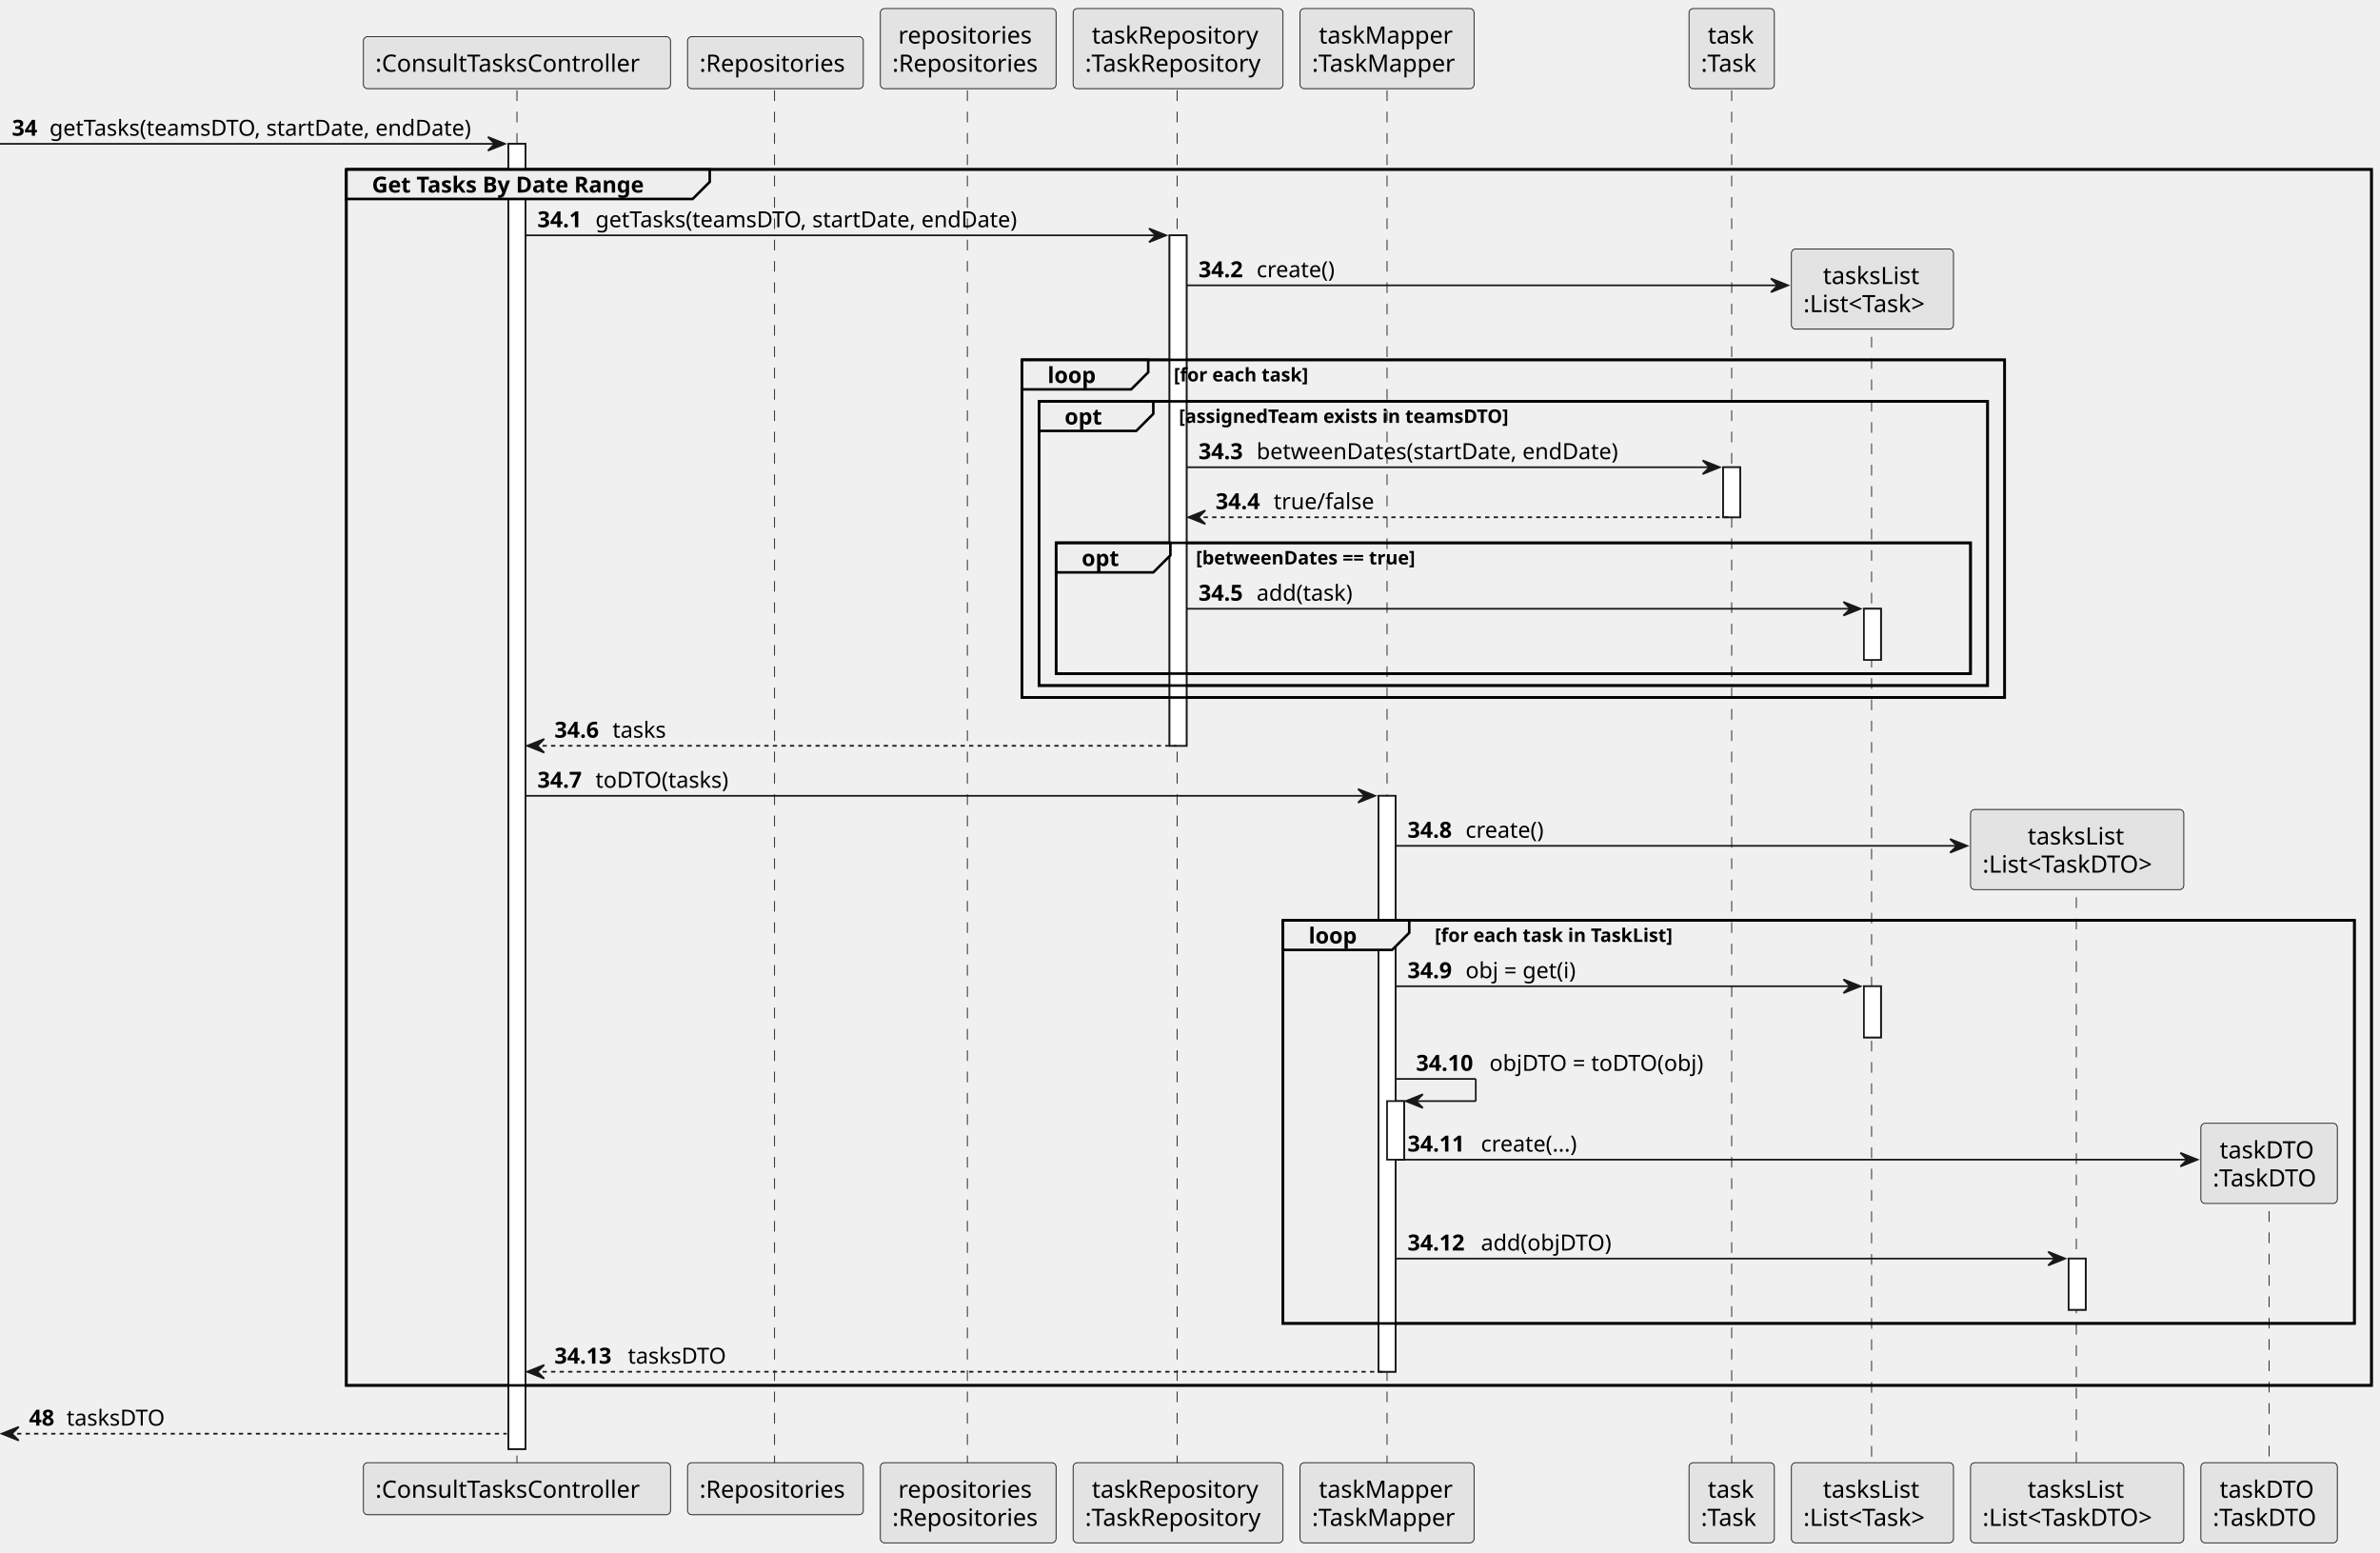
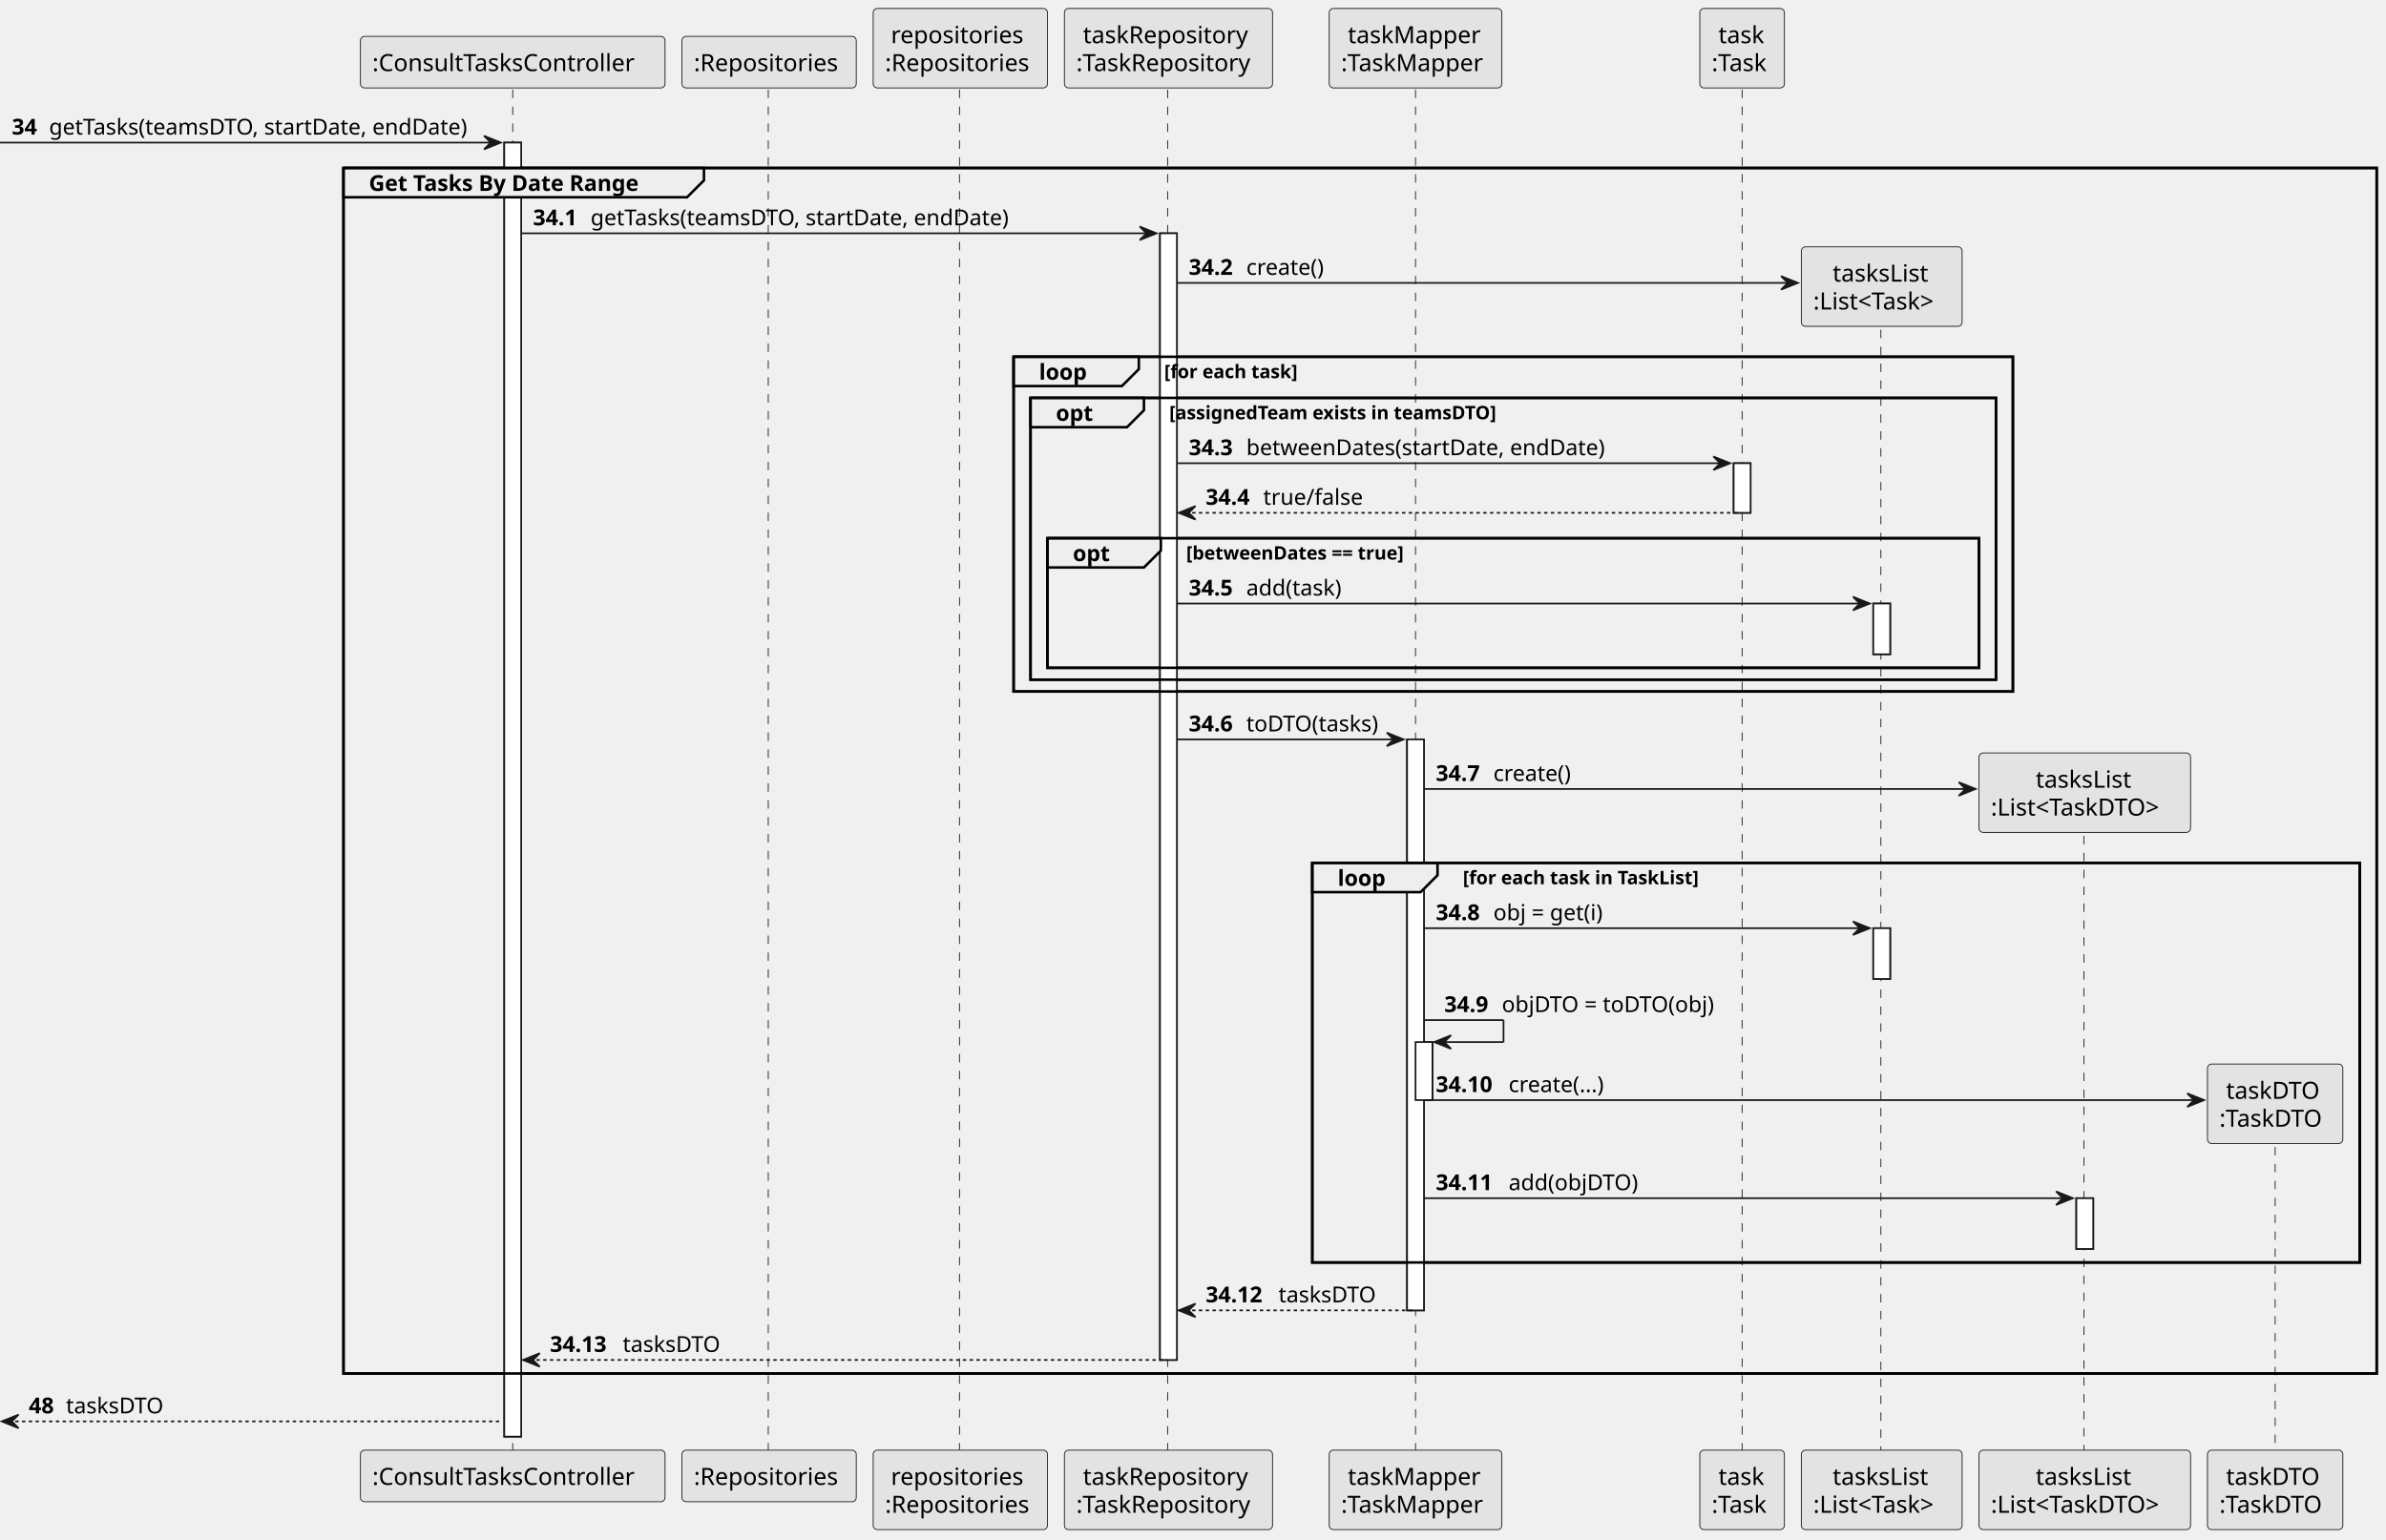
- <svg xmlns="http://www.w3.org/2000/svg" contentStyleType="text/css" height="728px" preserveAspectRatio="none" style="width:1116px;height:728px;background:#FFFFFF;" version="1.1" viewBox="0 0 1116 728" width="1116.8px" zoomAndPan="magnify">
+ <svg xmlns="http://www.w3.org/2000/svg" contentStyleType="text/css" height="910px" preserveAspectRatio="none" style="width:1410px;height:910px;background:#FFFFFF;" version="1.1" viewBox="0 0 1410 910" width="1410px" zoomAndPan="magnify">
  <defs />
  <g>
-     <rect fill="#FFFFFF" height="611.919" style="stroke:#181818;stroke-width:0.8;" width="8" x="238.4" y="67.43" />
-     <rect fill="#FFFFFF" height="239.32" style="stroke:#181818;stroke-width:0.8;" width="8" x="548.4" y="110.327" />
-     <rect fill="#FFFFFF" height="270.005" style="stroke:#181818;stroke-width:0.8;" width="8" x="646.4" y="373.095" />
-     <rect fill="#FFFFFF" height="27.448" style="stroke:#181818;stroke-width:0.8;" width="8" x="650.4" y="516.222" />
-     <rect fill="#FFFFFF" height="23.448" style="stroke:#181818;stroke-width:0.8;" width="8" x="808" y="219.053" />
-     <rect fill="#FFFFFF" height="24" style="stroke:#181818;stroke-width:0.8;" width="8" x="874" y="285.398" />
-     <rect fill="#FFFFFF" height="24" style="stroke:#181818;stroke-width:0.8;" width="8" x="874" y="462.373" />
-     <rect fill="#FFFFFF" height="24" style="stroke:#181818;stroke-width:0.8;" width="8" x="970" y="590.052" />
-     <rect fill="none" height="570.07" style="stroke:#000000;stroke-width:1.2;" width="949.6" x="162.4" y="79.43" />
-     <rect fill="none" height="158.291" style="stroke:#000000;stroke-width:1.2;" width="460.8" x="479.2" y="168.708" />
-     <rect fill="none" height="133.242" style="stroke:#000000;stroke-width:1.2;" width="444.8" x="487.2" y="188.156" />
-     <rect fill="none" height="61.297" style="stroke:#000000;stroke-width:1.2;" width="428.8" x="495.2" y="254.502" />
-     <rect fill="none" height="188.975" style="stroke:#000000;stroke-width:1.2;" width="502.4" x="601.6" y="431.477" />
-     <line style="stroke:#181818;stroke-width:0.4;stroke-dasharray:5.0,5.0;" x1="242.4" x2="242.4" y1="42.381" y2="686.548" />
-     <line style="stroke:#181818;stroke-width:0.4;stroke-dasharray:5.0,5.0;" x1="363.2" x2="363.2" y1="42.381" y2="686.548" />
-     <line style="stroke:#181818;stroke-width:0.4;stroke-dasharray:5.0,5.0;" x1="453.6" x2="453.6" y1="42.381" y2="686.548" />
-     <line style="stroke:#181818;stroke-width:0.4;stroke-dasharray:5.0,5.0;" x1="552" x2="552" y1="42.381" y2="686.548" />
-     <line style="stroke:#181818;stroke-width:0.4;stroke-dasharray:5.0,5.0;" x1="650.4" x2="650.4" y1="42.381" y2="686.548" />
-     <line style="stroke:#181818;stroke-width:0.4;stroke-dasharray:5.0,5.0;" x1="812" x2="812" y1="42.381" y2="686.548" />
-     <line style="stroke:#181818;stroke-width:0.4;stroke-dasharray:5.0,5.0;" x1="877.6" x2="877.6" y1="147.917" y2="686.548" />
-     <line style="stroke:#181818;stroke-width:0.4;stroke-dasharray:5.0,5.0;" x1="973.6" x2="973.6" y1="410.686" y2="686.548" />
-     <line style="stroke:#181818;stroke-width:0.4;stroke-dasharray:5.0,5.0;" x1="1064" x2="1064" y1="557.812" y2="686.548" />
-     <rect fill="#E3E3E3" height="24.391" rx="2" ry="2" style="stroke:#181818;stroke-width:0.4;" width="144" x="170.4" y="17.191" />
-     <text fill="#000000" font-family="sans-serif" font-size="11.2" lengthAdjust="spacing" textLength="132.8" x="176" y="33.619">:ConsultTasksController</text>
-     <rect fill="#E3E3E3" height="24.391" rx="2" ry="2" style="stroke:#181818;stroke-width:0.4;" width="144" x="170.4" y="685.748" />
-     <text fill="#000000" font-family="sans-serif" font-size="11.2" lengthAdjust="spacing" textLength="132.8" x="176" y="702.177">:ConsultTasksController</text>
-     <rect fill="#E3E3E3" height="24.391" rx="2" ry="2" style="stroke:#181818;stroke-width:0.4;" width="82.4" x="322.4" y="17.191" />
-     <text fill="#000000" font-family="sans-serif" font-size="11.2" lengthAdjust="spacing" textLength="71.2" x="328" y="33.619">:Repositories</text>
-     <rect fill="#E3E3E3" height="24.391" rx="2" ry="2" style="stroke:#181818;stroke-width:0.4;" width="82.4" x="322.4" y="685.748" />
-     <text fill="#000000" font-family="sans-serif" font-size="11.2" lengthAdjust="spacing" textLength="71.2" x="328" y="702.177">:Repositories</text>
-     <rect fill="#E3E3E3" height="37.581" rx="2" ry="2" style="stroke:#181818;stroke-width:0.4;" width="82.4" x="412.8" y="4" />
-     <text fill="#000000" font-family="sans-serif" font-size="11.2" lengthAdjust="spacing" textLength="65.6" x="421.2" y="20.428">repositories</text>
-     <text fill="#000000" font-family="sans-serif" font-size="11.2" lengthAdjust="spacing" textLength="71.2" x="418.4" y="33.619">:Repositories</text>
-     <rect fill="#E3E3E3" height="37.581" rx="2" ry="2" style="stroke:#181818;stroke-width:0.4;" width="82.4" x="412.8" y="685.748" />
-     <text fill="#000000" font-family="sans-serif" font-size="11.2" lengthAdjust="spacing" textLength="65.6" x="421.2" y="702.177">repositories</text>
-     <text fill="#000000" font-family="sans-serif" font-size="11.2" lengthAdjust="spacing" textLength="71.2" x="418.4" y="715.367">:Repositories</text>
-     <rect fill="#E3E3E3" height="37.581" rx="2" ry="2" style="stroke:#181818;stroke-width:0.4;" width="98.4" x="503.2" y="4" />
-     <text fill="#000000" font-family="sans-serif" font-size="11.2" lengthAdjust="spacing" textLength="80.8" x="512" y="20.428">taskRepository</text>
-     <text fill="#000000" font-family="sans-serif" font-size="11.2" lengthAdjust="spacing" textLength="87.2" x="508.8" y="33.619">:TaskRepository</text>
-     <rect fill="#E3E3E3" height="37.581" rx="2" ry="2" style="stroke:#181818;stroke-width:0.4;" width="98.4" x="503.2" y="685.748" />
-     <text fill="#000000" font-family="sans-serif" font-size="11.2" lengthAdjust="spacing" textLength="80.8" x="512" y="702.177">taskRepository</text>
-     <text fill="#000000" font-family="sans-serif" font-size="11.2" lengthAdjust="spacing" textLength="87.2" x="508.8" y="715.367">:TaskRepository</text>
-     <rect fill="#E3E3E3" height="37.581" rx="2" ry="2" style="stroke:#181818;stroke-width:0.4;" width="81.6" x="609.6" y="4" />
-     <text fill="#000000" font-family="sans-serif" font-size="11.2" lengthAdjust="spacing" textLength="64" x="618.4" y="20.428">taskMapper</text>
-     <text fill="#000000" font-family="sans-serif" font-size="11.2" lengthAdjust="spacing" textLength="70.4" x="615.2" y="33.619">:TaskMapper</text>
-     <rect fill="#E3E3E3" height="37.581" rx="2" ry="2" style="stroke:#181818;stroke-width:0.4;" width="81.6" x="609.6" y="685.748" />
-     <text fill="#000000" font-family="sans-serif" font-size="11.2" lengthAdjust="spacing" textLength="64" x="618.4" y="702.177">taskMapper</text>
-     <text fill="#000000" font-family="sans-serif" font-size="11.2" lengthAdjust="spacing" textLength="70.4" x="615.2" y="715.367">:TaskMapper</text>
-     <rect fill="#E3E3E3" height="37.581" rx="2" ry="2" style="stroke:#181818;stroke-width:0.4;" width="40" x="792" y="4" />
-     <text fill="#000000" font-family="sans-serif" font-size="11.2" lengthAdjust="spacing" textLength="22.4" x="800.8" y="20.428">task</text>
-     <text fill="#000000" font-family="sans-serif" font-size="11.2" lengthAdjust="spacing" textLength="28.8" x="797.6" y="33.619">:Task</text>
-     <rect fill="#E3E3E3" height="37.581" rx="2" ry="2" style="stroke:#181818;stroke-width:0.4;" width="40" x="792" y="685.748" />
-     <text fill="#000000" font-family="sans-serif" font-size="11.2" lengthAdjust="spacing" textLength="22.4" x="800.8" y="702.177">task</text>
-     <text fill="#000000" font-family="sans-serif" font-size="11.2" lengthAdjust="spacing" textLength="28.8" x="797.6" y="715.367">:Task</text>
-     <rect fill="#E3E3E3" height="37.581" rx="2" ry="2" style="stroke:#181818;stroke-width:0.4;" width="76" x="840" y="685.748" />
-     <text fill="#000000" font-family="sans-serif" font-size="11.2" lengthAdjust="spacing" textLength="46.4" x="854.8" y="702.177">tasksList</text>
-     <text fill="#000000" font-family="sans-serif" font-size="11.2" lengthAdjust="spacing" textLength="64.8" x="845.6" y="715.367">:List&lt;Task&gt;</text>
-     <rect fill="#E3E3E3" height="37.581" rx="2" ry="2" style="stroke:#181818;stroke-width:0.4;" width="100" x="924" y="685.748" />
-     <text fill="#000000" font-family="sans-serif" font-size="11.2" lengthAdjust="spacing" textLength="46.4" x="950.8" y="702.177">tasksList</text>
-     <text fill="#000000" font-family="sans-serif" font-size="11.2" lengthAdjust="spacing" textLength="88.8" x="929.6" y="715.367">:List&lt;TaskDTO&gt;</text>
-     <rect fill="#E3E3E3" height="37.581" rx="2" ry="2" style="stroke:#181818;stroke-width:0.4;" width="64" x="1032" y="685.748" />
-     <text fill="#000000" font-family="sans-serif" font-size="11.2" lengthAdjust="spacing" textLength="46.4" x="1040.8" y="702.177">taskDTO</text>
-     <text fill="#000000" font-family="sans-serif" font-size="11.2" lengthAdjust="spacing" textLength="52.8" x="1037.6" y="715.367">:TaskDTO</text>
-     <rect fill="#FFFFFF" height="611.919" style="stroke:#181818;stroke-width:0.8;" width="8" x="238.4" y="67.43" />
-     <rect fill="#FFFFFF" height="239.32" style="stroke:#181818;stroke-width:0.8;" width="8" x="548.4" y="110.327" />
-     <rect fill="#FFFFFF" height="270.005" style="stroke:#181818;stroke-width:0.8;" width="8" x="646.4" y="373.095" />
-     <rect fill="#FFFFFF" height="27.448" style="stroke:#181818;stroke-width:0.8;" width="8" x="650.4" y="516.222" />
-     <rect fill="#FFFFFF" height="23.448" style="stroke:#181818;stroke-width:0.8;" width="8" x="808" y="219.053" />
-     <rect fill="#FFFFFF" height="24" style="stroke:#181818;stroke-width:0.8;" width="8" x="874" y="285.398" />
-     <rect fill="#FFFFFF" height="24" style="stroke:#181818;stroke-width:0.8;" width="8" x="874" y="462.373" />
-     <rect fill="#FFFFFF" height="24" style="stroke:#181818;stroke-width:0.8;" width="8" x="970" y="590.052" />
-     <polygon fill="#181818" points="228.8,64.23,236.8,67.43,228.8,70.63,232,67.43" style="stroke:#181818;stroke-width:0.8;" />
-     <line style="stroke:#181818;stroke-width:0.8;" x1="0" x2="233.6" y1="67.43" y2="67.43" />
-     <text fill="#000000" font-family="sans-serif" font-size="10.4" font-weight="bold" lengthAdjust="spacing" textLength="14.4" x="5.6" y="63.636">34</text>
-     <text fill="#000000" font-family="sans-serif" font-size="10.4" lengthAdjust="spacing" textLength="205.6" x="23.2" y="63.636">getTasks(teamsDTO, startDate, endDate)</text>
-     <path d="M162.4,79.43 L332.8,79.43 L332.8,85.278 L324.8,93.278 L162.4,93.278 L162.4,79.43 " fill="#EEEEEE" style="stroke:#000000;stroke-width:1.2;" />
-     <rect fill="none" height="570.07" style="stroke:#000000;stroke-width:1.2;" width="949.6" x="162.4" y="79.43" />
-     <text fill="#000000" font-family="sans-serif" font-size="10.4" font-weight="bold" lengthAdjust="spacing" textLength="134.4" x="174.4" y="90.284">Get Tasks By Date Range</text>
-     <polygon fill="#181818" points="538.8,107.127,546.8,110.327,538.8,113.527,542,110.327" style="stroke:#181818;stroke-width:0.8;" />
-     <line style="stroke:#181818;stroke-width:0.8;" x1="246.4" x2="543.6" y1="110.327" y2="110.327" />
-     <text fill="#000000" font-family="sans-serif" font-size="10.4" font-weight="bold" lengthAdjust="spacing" textLength="24" x="252" y="106.533">34.1</text>
-     <text fill="#000000" font-family="sans-serif" font-size="10.4" lengthAdjust="spacing" textLength="205.6" x="279.2" y="106.533">getTasks(teamsDTO, startDate, endDate)</text>
-     <polygon fill="#181818" points="830.4,130.575,838.4,133.775,830.4,136.975,833.6,133.775" style="stroke:#181818;stroke-width:0.8;" />
-     <line style="stroke:#181818;stroke-width:0.8;" x1="556.4" x2="835.2" y1="133.775" y2="133.775" />
-     <text fill="#000000" font-family="sans-serif" font-size="10.4" font-weight="bold" lengthAdjust="spacing" textLength="24" x="562" y="129.981">34.2</text>
-     <text fill="#000000" font-family="sans-serif" font-size="10.4" lengthAdjust="spacing" textLength="36.8" x="589.2" y="129.981">create()</text>
-     <rect fill="#E3E3E3" height="37.581" rx="2" ry="2" style="stroke:#181818;stroke-width:0.4;" width="76" x="840" y="116.727" />
-     <text fill="#000000" font-family="sans-serif" font-size="11.2" lengthAdjust="spacing" textLength="46.4" x="854.8" y="133.155">tasksList</text>
-     <text fill="#000000" font-family="sans-serif" font-size="11.2" lengthAdjust="spacing" textLength="64.8" x="845.6" y="146.345">:List&lt;Task&gt;</text>
-     <path d="M479.2,168.708 L538.4,168.708 L538.4,174.556 L530.4,182.556 L479.2,182.556 L479.2,168.708 " fill="#EEEEEE" style="stroke:#000000;stroke-width:1.2;" />
-     <rect fill="none" height="158.291" style="stroke:#000000;stroke-width:1.2;" width="460.8" x="479.2" y="168.708" />
-     <text fill="#000000" font-family="sans-serif" font-size="10.4" font-weight="bold" lengthAdjust="spacing" textLength="23.2" x="491.2" y="179.562">loop</text>
-     <text fill="#000000" font-family="sans-serif" font-size="8.8" font-weight="bold" lengthAdjust="spacing" textLength="64.8" x="550.4" y="178.816">[for each task]</text>
-     <path d="M487.2,188.156 L540.8,188.156 L540.8,194.005 L532.8,202.005 L487.2,202.005 L487.2,188.156 " fill="#EEEEEE" style="stroke:#000000;stroke-width:1.2;" />
-     <rect fill="none" height="133.242" style="stroke:#000000;stroke-width:1.2;" width="444.8" x="487.2" y="188.156" />
-     <text fill="#000000" font-family="sans-serif" font-size="10.4" font-weight="bold" lengthAdjust="spacing" textLength="17.6" x="499.2" y="199.011">opt</text>
-     <text fill="#000000" font-family="sans-serif" font-size="8.8" font-weight="bold" lengthAdjust="spacing" textLength="161.6" x="552.8" y="198.264">[assignedTeam exists in teamsDTO]</text>
-     <polygon fill="#181818" points="798.4,215.853,806.4,219.053,798.4,222.253,801.6,219.053" style="stroke:#181818;stroke-width:0.8;" />
-     <line style="stroke:#181818;stroke-width:0.8;" x1="556.4" x2="803.2" y1="219.053" y2="219.053" />
-     <text fill="#000000" font-family="sans-serif" font-size="10.4" font-weight="bold" lengthAdjust="spacing" textLength="24" x="562" y="215.259">34.3</text>
-     <text fill="#000000" font-family="sans-serif" font-size="10.4" lengthAdjust="spacing" textLength="171.2" x="589.2" y="215.259">betweenDates(startDate, endDate)</text>
-     <polygon fill="#181818" points="565.2,239.302,557.2,242.502,565.2,245.702,562,242.502" style="stroke:#181818;stroke-width:0.8;" />
-     <line style="stroke:#181818;stroke-width:0.8;stroke-dasharray:2.0,2.0;" x1="560.4" x2="811.2" y1="242.502" y2="242.502" />
-     <text fill="#000000" font-family="sans-serif" font-size="10.4" font-weight="bold" lengthAdjust="spacing" textLength="24" x="570" y="238.708">34.4</text>
-     <text fill="#000000" font-family="sans-serif" font-size="10.4" lengthAdjust="spacing" textLength="49.6" x="597.2" y="238.708">true/false</text>
-     <path d="M495.2,254.502 L548.8,254.502 L548.8,260.35 L540.8,268.35 L495.2,268.35 L495.2,254.502 " fill="#EEEEEE" style="stroke:#000000;stroke-width:1.2;" />
-     <rect fill="none" height="61.297" style="stroke:#000000;stroke-width:1.2;" width="428.8" x="495.2" y="254.502" />
-     <text fill="#000000" font-family="sans-serif" font-size="10.4" font-weight="bold" lengthAdjust="spacing" textLength="17.6" x="507.2" y="265.356">opt</text>
-     <text fill="#000000" font-family="sans-serif" font-size="8.8" font-weight="bold" lengthAdjust="spacing" textLength="105.6" x="560.8" y="264.609">[betweenDates == true]</text>
-     <polygon fill="#181818" points="864.4,282.198,872.4,285.398,864.4,288.598,867.6,285.398" style="stroke:#181818;stroke-width:0.8;" />
-     <line style="stroke:#181818;stroke-width:0.8;" x1="556.4" x2="869.2" y1="285.398" y2="285.398" />
-     <text fill="#000000" font-family="sans-serif" font-size="10.4" font-weight="bold" lengthAdjust="spacing" textLength="24" x="562" y="281.605">34.5</text>
-     <text fill="#000000" font-family="sans-serif" font-size="10.4" lengthAdjust="spacing" textLength="46.4" x="589.2" y="281.605">add(task)</text>
-     <polygon fill="#181818" points="255.2,346.447,247.2,349.647,255.2,352.847,252,349.647" style="stroke:#181818;stroke-width:0.8;" />
-     <line style="stroke:#181818;stroke-width:0.8;stroke-dasharray:2.0,2.0;" x1="250.4" x2="551.6" y1="349.647" y2="349.647" />
-     <text fill="#000000" font-family="sans-serif" font-size="10.4" font-weight="bold" lengthAdjust="spacing" textLength="24" x="260" y="345.853">34.6</text>
-     <text fill="#000000" font-family="sans-serif" font-size="10.4" lengthAdjust="spacing" textLength="27.2" x="287.2" y="345.853">tasks</text>
-     <polygon fill="#181818" points="636.8,369.895,644.8,373.095,636.8,376.295,640,373.095" style="stroke:#181818;stroke-width:0.8;" />
-     <line style="stroke:#181818;stroke-width:0.8;" x1="246.4" x2="641.6" y1="373.095" y2="373.095" />
-     <text fill="#000000" font-family="sans-serif" font-size="10.4" font-weight="bold" lengthAdjust="spacing" textLength="24" x="252" y="369.302">34.7</text>
-     <text fill="#000000" font-family="sans-serif" font-size="10.4" lengthAdjust="spacing" textLength="66.4" x="279.2" y="369.302">toDTO(tasks)</text>
-     <polygon fill="#181818" points="914.4,393.344,922.4,396.544,914.4,399.744,917.6,396.544" style="stroke:#181818;stroke-width:0.8;" />
-     <line style="stroke:#181818;stroke-width:0.8;" x1="654.4" x2="919.2" y1="396.544" y2="396.544" />
-     <text fill="#000000" font-family="sans-serif" font-size="10.4" font-weight="bold" lengthAdjust="spacing" textLength="24" x="660" y="392.75">34.8</text>
-     <text fill="#000000" font-family="sans-serif" font-size="10.4" lengthAdjust="spacing" textLength="36.8" x="687.2" y="392.75">create()</text>
-     <rect fill="#E3E3E3" height="37.581" rx="2" ry="2" style="stroke:#181818;stroke-width:0.4;" width="100" x="924" y="379.495" />
-     <text fill="#000000" font-family="sans-serif" font-size="11.2" lengthAdjust="spacing" textLength="46.4" x="950.8" y="395.923">tasksList</text>
-     <text fill="#000000" font-family="sans-serif" font-size="11.2" lengthAdjust="spacing" textLength="88.8" x="929.6" y="409.114">:List&lt;TaskDTO&gt;</text>
-     <path d="M601.6,431.477 L660.8,431.477 L660.8,437.325 L652.8,445.325 L601.6,445.325 L601.6,431.477 " fill="#EEEEEE" style="stroke:#000000;stroke-width:1.2;" />
-     <rect fill="none" height="188.975" style="stroke:#000000;stroke-width:1.2;" width="502.4" x="601.6" y="431.477" />
-     <text fill="#000000" font-family="sans-serif" font-size="10.4" font-weight="bold" lengthAdjust="spacing" textLength="23.2" x="613.6" y="442.331">loop</text>
-     <text fill="#000000" font-family="sans-serif" font-size="8.8" font-weight="bold" lengthAdjust="spacing" textLength="117.6" x="672.8" y="441.584">[for each task in TaskList]</text>
-     <polygon fill="#181818" points="864.4,459.173,872.4,462.373,864.4,465.573,867.6,462.373" style="stroke:#181818;stroke-width:0.8;" />
-     <line style="stroke:#181818;stroke-width:0.8;" x1="654.4" x2="869.2" y1="462.373" y2="462.373" />
-     <text fill="#000000" font-family="sans-serif" font-size="10.4" font-weight="bold" lengthAdjust="spacing" textLength="24" x="660" y="458.58">34.9</text>
-     <text fill="#000000" font-family="sans-serif" font-size="10.4" lengthAdjust="spacing" textLength="56" x="687.2" y="458.58">obj = get(i)</text>
-     <line style="stroke:#181818;stroke-width:0.8;" x1="654.4" x2="692" y1="505.822" y2="505.822" />
-     <line style="stroke:#181818;stroke-width:0.8;" x1="692" x2="692" y1="505.822" y2="516.222" />
-     <line style="stroke:#181818;stroke-width:0.8;" x1="659.2" x2="692" y1="516.222" y2="516.222" />
-     <polygon fill="#181818" points="667.2,513.022,659.2,516.222,667.2,519.422,664,516.222" style="stroke:#181818;stroke-width:0.8;" />
-     <text fill="#000000" font-family="sans-serif" font-size="10.4" font-weight="bold" lengthAdjust="spacing" textLength="31.2" x="664" y="502.028">34.10</text>
-     <text fill="#000000" font-family="sans-serif" font-size="10.4" lengthAdjust="spacing" textLength="108" x="698.4" y="502.028">objDTO = toDTO(obj)</text>
-     <polygon fill="#181818" points="1022.4,540.47,1030.4,543.67,1022.4,546.87,1025.6,543.67" style="stroke:#181818;stroke-width:0.8;" />
-     <line style="stroke:#181818;stroke-width:0.8;" x1="654.4" x2="1027.2" y1="543.67" y2="543.67" />
-     <text fill="#000000" font-family="sans-serif" font-size="10.4" font-weight="bold" lengthAdjust="spacing" textLength="31.2" x="660" y="539.877">34.11</text>
-     <text fill="#000000" font-family="sans-serif" font-size="10.4" lengthAdjust="spacing" textLength="46.4" x="694.4" y="539.877">create(...)</text>
-     <rect fill="#E3E3E3" height="37.581" rx="2" ry="2" style="stroke:#181818;stroke-width:0.4;" width="64" x="1032" y="526.622" />
-     <text fill="#000000" font-family="sans-serif" font-size="11.2" lengthAdjust="spacing" textLength="46.4" x="1040.8" y="543.05">taskDTO</text>
-     <text fill="#000000" font-family="sans-serif" font-size="11.2" lengthAdjust="spacing" textLength="52.8" x="1037.6" y="556.241">:TaskDTO</text>
-     <polygon fill="#181818" points="960.4,586.852,968.4,590.052,960.4,593.252,963.6,590.052" style="stroke:#181818;stroke-width:0.8;" />
-     <line style="stroke:#181818;stroke-width:0.8;" x1="654.4" x2="965.2" y1="590.052" y2="590.052" />
-     <text fill="#000000" font-family="sans-serif" font-size="10.4" font-weight="bold" lengthAdjust="spacing" textLength="31.2" x="660" y="586.258">34.12</text>
-     <text fill="#000000" font-family="sans-serif" font-size="10.4" lengthAdjust="spacing" textLength="63.2" x="694.4" y="586.258">add(objDTO)</text>
-     <polygon fill="#181818" points="255.2,639.9,247.2,643.1,255.2,646.3,252,643.1" style="stroke:#181818;stroke-width:0.8;" />
-     <line style="stroke:#181818;stroke-width:0.8;stroke-dasharray:2.0,2.0;" x1="250.4" x2="649.6" y1="643.1" y2="643.1" />
-     <text fill="#000000" font-family="sans-serif" font-size="10.4" font-weight="bold" lengthAdjust="spacing" textLength="31.2" x="260" y="639.306">34.13</text>
-     <text fill="#000000" font-family="sans-serif" font-size="10.4" lengthAdjust="spacing" textLength="49.6" x="294.4" y="639.306">tasksDTO</text>
-     <polygon fill="#181818" points="8.8,668.948,0.8,672.148,8.8,675.348,5.6,672.148" style="stroke:#181818;stroke-width:0.8;" />
-     <line style="stroke:#181818;stroke-width:0.8;stroke-dasharray:2.0,2.0;" x1="4" x2="237.6" y1="672.148" y2="672.148" />
-     <text fill="#000000" font-family="sans-serif" font-size="10.4" font-weight="bold" lengthAdjust="spacing" textLength="14.4" x="13.6" y="668.355">48</text>
-     <text fill="#000000" font-family="sans-serif" font-size="10.4" lengthAdjust="spacing" textLength="49.6" x="31.2" y="668.355">tasksDTO</text>
+     <rect fill="#FFFFFF" height="764.898" style="stroke:#181818;stroke-width:1.0;" width="10" x="298" y="84.287" />
+     <rect fill="#FFFFFF" height="665.967" style="stroke:#181818;stroke-width:1.0;" width="10" x="685.5" y="137.908" />
+     <rect fill="#FFFFFF" height="337.506" style="stroke:#181818;stroke-width:1.0;" width="10" x="831.5" y="437.059" />
+     <rect fill="#FFFFFF" height="34.31" style="stroke:#181818;stroke-width:1.0;" width="10" x="836.5" y="615.967" />
+     <rect fill="#FFFFFF" height="29.311" style="stroke:#181818;stroke-width:1.0;" width="10" x="1024.5" y="273.816" />
+     <rect fill="#FFFFFF" height="30" style="stroke:#181818;stroke-width:1.0;" width="10" x="1107" y="356.748" />
+     <rect fill="#FFFFFF" height="30" style="stroke:#181818;stroke-width:1.0;" width="10" x="1107" y="548.656" />
+     <rect fill="#FFFFFF" height="30" style="stroke:#181818;stroke-width:1.0;" width="10" x="1227" y="708.254" />
+     <rect fill="none" height="712.588" style="stroke:#000000;stroke-width:1.5;" width="1201.5" x="203" y="99.287" />
+     <rect fill="none" height="197.863" style="stroke:#000000;stroke-width:1.5;" width="590.5" x="599" y="210.885" />
+     <rect fill="none" height="166.553" style="stroke:#000000;stroke-width:1.5;" width="570.5" x="609" y="235.195" />
+     <rect fill="none" height="76.621" style="stroke:#000000;stroke-width:1.5;" width="550.5" x="619" y="318.127" />
+     <rect fill="none" height="236.219" style="stroke:#000000;stroke-width:1.5;" width="619" x="775.5" y="510.035" />
+     <line style="stroke:#181818;stroke-width:0.5;stroke-dasharray:5.0,5.0;" x1="303" x2="303" y1="52.977" y2="858.186" />
+     <line style="stroke:#181818;stroke-width:0.5;stroke-dasharray:5.0,5.0;" x1="454" x2="454" y1="52.977" y2="858.186" />
+     <line style="stroke:#181818;stroke-width:0.5;stroke-dasharray:5.0,5.0;" x1="567" x2="567" y1="52.977" y2="858.186" />
+     <line style="stroke:#181818;stroke-width:0.5;stroke-dasharray:5.0,5.0;" x1="690" x2="690" y1="52.977" y2="858.186" />
+     <line style="stroke:#181818;stroke-width:0.5;stroke-dasharray:5.0,5.0;" x1="836.5" x2="836.5" y1="52.977" y2="858.186" />
+     <line style="stroke:#181818;stroke-width:0.5;stroke-dasharray:5.0,5.0;" x1="1029.5" x2="1029.5" y1="52.977" y2="858.186" />
+     <line style="stroke:#181818;stroke-width:0.5;stroke-dasharray:5.0,5.0;" x1="1111.5" x2="1111.5" y1="184.897" y2="858.186" />
+     <line style="stroke:#181818;stroke-width:0.5;stroke-dasharray:5.0,5.0;" x1="1231.5" x2="1231.5" y1="484.047" y2="858.186" />
+     <line style="stroke:#181818;stroke-width:0.5;stroke-dasharray:5.0,5.0;" x1="1344.5" x2="1344.5" y1="667.955" y2="858.186" />
+     <rect fill="#E3E3E3" height="30.488" rx="2.5" ry="2.5" style="stroke:#181818;stroke-width:0.5;" width="180" x="213" y="21.488" />
+     <text fill="#000000" font-family="sans-serif" font-size="14" lengthAdjust="spacing" textLength="166" x="220" y="42.023">:ConsultTasksController</text>
+     <rect fill="#E3E3E3" height="30.488" rx="2.5" ry="2.5" style="stroke:#181818;stroke-width:0.5;" width="180" x="213" y="857.186" />
+     <text fill="#000000" font-family="sans-serif" font-size="14" lengthAdjust="spacing" textLength="166" x="220" y="877.721">:ConsultTasksController</text>
+     <rect fill="#E3E3E3" height="30.488" rx="2.5" ry="2.5" style="stroke:#181818;stroke-width:0.5;" width="103" x="403" y="21.488" />
+     <text fill="#000000" font-family="sans-serif" font-size="14" lengthAdjust="spacing" textLength="89" x="410" y="42.023">:Repositories</text>
+     <rect fill="#E3E3E3" height="30.488" rx="2.5" ry="2.5" style="stroke:#181818;stroke-width:0.5;" width="103" x="403" y="857.186" />
+     <text fill="#000000" font-family="sans-serif" font-size="14" lengthAdjust="spacing" textLength="89" x="410" y="877.721">:Repositories</text>
+     <rect fill="#E3E3E3" height="46.977" rx="2.5" ry="2.5" style="stroke:#181818;stroke-width:0.5;" width="103" x="516" y="5" />
+     <text fill="#000000" font-family="sans-serif" font-size="14" lengthAdjust="spacing" textLength="82" x="526.5" y="25.535">repositories</text>
+     <text fill="#000000" font-family="sans-serif" font-size="14" lengthAdjust="spacing" textLength="89" x="523" y="42.023">:Repositories</text>
+     <rect fill="#E3E3E3" height="46.977" rx="2.5" ry="2.5" style="stroke:#181818;stroke-width:0.5;" width="103" x="516" y="857.186" />
+     <text fill="#000000" font-family="sans-serif" font-size="14" lengthAdjust="spacing" textLength="82" x="526.5" y="877.721">repositories</text>
+     <text fill="#000000" font-family="sans-serif" font-size="14" lengthAdjust="spacing" textLength="89" x="523" y="894.209">:Repositories</text>
+     <rect fill="#E3E3E3" height="46.977" rx="2.5" ry="2.5" style="stroke:#181818;stroke-width:0.5;" width="123" x="629" y="5" />
+     <text fill="#000000" font-family="sans-serif" font-size="14" lengthAdjust="spacing" textLength="101" x="640" y="25.535">taskRepository</text>
+     <text fill="#000000" font-family="sans-serif" font-size="14" lengthAdjust="spacing" textLength="109" x="636" y="42.023">:TaskRepository</text>
+     <rect fill="#E3E3E3" height="46.977" rx="2.5" ry="2.5" style="stroke:#181818;stroke-width:0.5;" width="123" x="629" y="857.186" />
+     <text fill="#000000" font-family="sans-serif" font-size="14" lengthAdjust="spacing" textLength="101" x="640" y="877.721">taskRepository</text>
+     <text fill="#000000" font-family="sans-serif" font-size="14" lengthAdjust="spacing" textLength="109" x="636" y="894.209">:TaskRepository</text>
+     <rect fill="#E3E3E3" height="46.977" rx="2.5" ry="2.5" style="stroke:#181818;stroke-width:0.5;" width="102" x="785.5" y="5" />
+     <text fill="#000000" font-family="sans-serif" font-size="14" lengthAdjust="spacing" textLength="80" x="796.5" y="25.535">taskMapper</text>
+     <text fill="#000000" font-family="sans-serif" font-size="14" lengthAdjust="spacing" textLength="88" x="792.5" y="42.023">:TaskMapper</text>
+     <rect fill="#E3E3E3" height="46.977" rx="2.5" ry="2.5" style="stroke:#181818;stroke-width:0.5;" width="102" x="785.5" y="857.186" />
+     <text fill="#000000" font-family="sans-serif" font-size="14" lengthAdjust="spacing" textLength="80" x="796.5" y="877.721">taskMapper</text>
+     <text fill="#000000" font-family="sans-serif" font-size="14" lengthAdjust="spacing" textLength="88" x="792.5" y="894.209">:TaskMapper</text>
+     <rect fill="#E3E3E3" height="46.977" rx="2.5" ry="2.5" style="stroke:#181818;stroke-width:0.5;" width="50" x="1004.5" y="5" />
+     <text fill="#000000" font-family="sans-serif" font-size="14" lengthAdjust="spacing" textLength="28" x="1015.5" y="25.535">task</text>
+     <text fill="#000000" font-family="sans-serif" font-size="14" lengthAdjust="spacing" textLength="36" x="1011.5" y="42.023">:Task</text>
+     <rect fill="#E3E3E3" height="46.977" rx="2.5" ry="2.5" style="stroke:#181818;stroke-width:0.5;" width="50" x="1004.5" y="857.186" />
+     <text fill="#000000" font-family="sans-serif" font-size="14" lengthAdjust="spacing" textLength="28" x="1015.5" y="877.721">task</text>
+     <text fill="#000000" font-family="sans-serif" font-size="14" lengthAdjust="spacing" textLength="36" x="1011.5" y="894.209">:Task</text>
+     <rect fill="#E3E3E3" height="46.977" rx="2.5" ry="2.5" style="stroke:#181818;stroke-width:0.5;" width="95" x="1064.5" y="857.186" />
+     <text fill="#000000" font-family="sans-serif" font-size="14" lengthAdjust="spacing" textLength="58" x="1083" y="877.721">tasksList</text>
+     <text fill="#000000" font-family="sans-serif" font-size="14" lengthAdjust="spacing" textLength="81" x="1071.5" y="894.209">:List&lt;Task&gt;</text>
+     <rect fill="#E3E3E3" height="46.977" rx="2.5" ry="2.5" style="stroke:#181818;stroke-width:0.5;" width="125" x="1169.5" y="857.186" />
+     <text fill="#000000" font-family="sans-serif" font-size="14" lengthAdjust="spacing" textLength="58" x="1203" y="877.721">tasksList</text>
+     <text fill="#000000" font-family="sans-serif" font-size="14" lengthAdjust="spacing" textLength="111" x="1176.5" y="894.209">:List&lt;TaskDTO&gt;</text>
+     <rect fill="#E3E3E3" height="46.977" rx="2.5" ry="2.5" style="stroke:#181818;stroke-width:0.5;" width="80" x="1304.5" y="857.186" />
+     <text fill="#000000" font-family="sans-serif" font-size="14" lengthAdjust="spacing" textLength="58" x="1315.5" y="877.721">taskDTO</text>
+     <text fill="#000000" font-family="sans-serif" font-size="14" lengthAdjust="spacing" textLength="66" x="1311.5" y="894.209">:TaskDTO</text>
+     <rect fill="#FFFFFF" height="764.898" style="stroke:#181818;stroke-width:1.0;" width="10" x="298" y="84.287" />
+     <rect fill="#FFFFFF" height="665.967" style="stroke:#181818;stroke-width:1.0;" width="10" x="685.5" y="137.908" />
+     <rect fill="#FFFFFF" height="337.506" style="stroke:#181818;stroke-width:1.0;" width="10" x="831.5" y="437.059" />
+     <rect fill="#FFFFFF" height="34.31" style="stroke:#181818;stroke-width:1.0;" width="10" x="836.5" y="615.967" />
+     <rect fill="#FFFFFF" height="29.311" style="stroke:#181818;stroke-width:1.0;" width="10" x="1024.5" y="273.816" />
+     <rect fill="#FFFFFF" height="30" style="stroke:#181818;stroke-width:1.0;" width="10" x="1107" y="356.748" />
+     <rect fill="#FFFFFF" height="30" style="stroke:#181818;stroke-width:1.0;" width="10" x="1107" y="548.656" />
+     <rect fill="#FFFFFF" height="30" style="stroke:#181818;stroke-width:1.0;" width="10" x="1227" y="708.254" />
+     <polygon fill="#181818" points="286,80.287,296,84.287,286,88.287,290,84.287" style="stroke:#181818;stroke-width:1.0;" />
+     <line style="stroke:#181818;stroke-width:1.0;" x1="0" x2="292" y1="84.287" y2="84.287" />
+     <text fill="#000000" font-family="sans-serif" font-size="13" font-weight="bold" lengthAdjust="spacing" textLength="18" x="7" y="79.545">34</text>
+     <text fill="#000000" font-family="sans-serif" font-size="13" lengthAdjust="spacing" textLength="257" x="29" y="79.545">getTasks(teamsDTO, startDate, endDate)</text>
+     <path d="M203,99.287 L416,99.287 L416,106.598 L406,116.598 L203,116.598 L203,99.287 " fill="#EEEEEE" style="stroke:#000000;stroke-width:1.5;" />
+     <rect fill="none" height="712.588" style="stroke:#000000;stroke-width:1.5;" width="1201.5" x="203" y="99.287" />
+     <text fill="#000000" font-family="sans-serif" font-size="13" font-weight="bold" lengthAdjust="spacing" textLength="168" x="218" y="112.856">Get Tasks By Date Range</text>
+     <polygon fill="#181818" points="673.5,133.908,683.5,137.908,673.5,141.908,677.5,137.908" style="stroke:#181818;stroke-width:1.0;" />
+     <line style="stroke:#181818;stroke-width:1.0;" x1="308" x2="679.5" y1="137.908" y2="137.908" />
+     <text fill="#000000" font-family="sans-serif" font-size="13" font-weight="bold" lengthAdjust="spacing" textLength="30" x="315" y="133.166">34.1</text>
+     <text fill="#000000" font-family="sans-serif" font-size="13" lengthAdjust="spacing" textLength="257" x="349" y="133.166">getTasks(teamsDTO, startDate, endDate)</text>
+     <polygon fill="#181818" points="1052.5,163.219,1062.5,167.219,1052.5,171.219,1056.5,167.219" style="stroke:#181818;stroke-width:1.0;" />
+     <line style="stroke:#181818;stroke-width:1.0;" x1="695.5" x2="1058.5" y1="167.219" y2="167.219" />
+     <text fill="#000000" font-family="sans-serif" font-size="13" font-weight="bold" lengthAdjust="spacing" textLength="30" x="702.5" y="162.477">34.2</text>
+     <text fill="#000000" font-family="sans-serif" font-size="13" lengthAdjust="spacing" textLength="46" x="736.5" y="162.477">create()</text>
+     <rect fill="#E3E3E3" height="46.977" rx="2.5" ry="2.5" style="stroke:#181818;stroke-width:0.5;" width="95" x="1064.5" y="145.908" />
+     <text fill="#000000" font-family="sans-serif" font-size="14" lengthAdjust="spacing" textLength="58" x="1083" y="166.443">tasksList</text>
+     <text fill="#000000" font-family="sans-serif" font-size="14" lengthAdjust="spacing" textLength="81" x="1071.5" y="182.932">:List&lt;Task&gt;</text>
+     <path d="M599,210.885 L673,210.885 L673,218.195 L663,228.195 L599,228.195 L599,210.885 " fill="#EEEEEE" style="stroke:#000000;stroke-width:1.5;" />
+     <rect fill="none" height="197.863" style="stroke:#000000;stroke-width:1.5;" width="590.5" x="599" y="210.885" />
+     <text fill="#000000" font-family="sans-serif" font-size="13" font-weight="bold" lengthAdjust="spacing" textLength="29" x="614" y="224.453">loop</text>
+     <text fill="#000000" font-family="sans-serif" font-size="11" font-weight="bold" lengthAdjust="spacing" textLength="81" x="688" y="223.519">[for each task]</text>
+     <path d="M609,235.195 L676,235.195 L676,242.506 L666,252.506 L609,252.506 L609,235.195 " fill="#EEEEEE" style="stroke:#000000;stroke-width:1.5;" />
+     <rect fill="none" height="166.553" style="stroke:#000000;stroke-width:1.5;" width="570.5" x="609" y="235.195" />
+     <text fill="#000000" font-family="sans-serif" font-size="13" font-weight="bold" lengthAdjust="spacing" textLength="22" x="624" y="248.764">opt</text>
+     <text fill="#000000" font-family="sans-serif" font-size="11" font-weight="bold" lengthAdjust="spacing" textLength="202" x="691" y="247.83">[assignedTeam exists in teamsDTO]</text>
+     <polygon fill="#181818" points="1012.5,269.816,1022.5,273.816,1012.5,277.816,1016.5,273.816" style="stroke:#181818;stroke-width:1.0;" />
+     <line style="stroke:#181818;stroke-width:1.0;" x1="695.5" x2="1018.5" y1="273.816" y2="273.816" />
+     <text fill="#000000" font-family="sans-serif" font-size="13" font-weight="bold" lengthAdjust="spacing" textLength="30" x="702.5" y="269.074">34.3</text>
+     <text fill="#000000" font-family="sans-serif" font-size="13" lengthAdjust="spacing" textLength="214" x="736.5" y="269.074">betweenDates(startDate, endDate)</text>
+     <polygon fill="#181818" points="706.5,299.127,696.5,303.127,706.5,307.127,702.5,303.127" style="stroke:#181818;stroke-width:1.0;" />
+     <line style="stroke:#181818;stroke-width:1.0;stroke-dasharray:2.0,2.0;" x1="700.5" x2="1028.5" y1="303.127" y2="303.127" />
+     <text fill="#000000" font-family="sans-serif" font-size="13" font-weight="bold" lengthAdjust="spacing" textLength="30" x="712.5" y="298.385">34.4</text>
+     <text fill="#000000" font-family="sans-serif" font-size="13" lengthAdjust="spacing" textLength="62" x="746.5" y="298.385">true/false</text>
+     <path d="M619,318.127 L686,318.127 L686,325.438 L676,335.438 L619,335.438 L619,318.127 " fill="#EEEEEE" style="stroke:#000000;stroke-width:1.5;" />
+     <rect fill="none" height="76.621" style="stroke:#000000;stroke-width:1.5;" width="550.5" x="619" y="318.127" />
+     <text fill="#000000" font-family="sans-serif" font-size="13" font-weight="bold" lengthAdjust="spacing" textLength="22" x="634" y="331.695">opt</text>
+     <text fill="#000000" font-family="sans-serif" font-size="11" font-weight="bold" lengthAdjust="spacing" textLength="132" x="701" y="330.762">[betweenDates == true]</text>
+     <polygon fill="#181818" points="1095,352.748,1105,356.748,1095,360.748,1099,356.748" style="stroke:#181818;stroke-width:1.0;" />
+     <line style="stroke:#181818;stroke-width:1.0;" x1="695.5" x2="1101" y1="356.748" y2="356.748" />
+     <text fill="#000000" font-family="sans-serif" font-size="13" font-weight="bold" lengthAdjust="spacing" textLength="30" x="702.5" y="352.006">34.5</text>
+     <text fill="#000000" font-family="sans-serif" font-size="13" lengthAdjust="spacing" textLength="58" x="736.5" y="352.006">add(task)</text>
+     <polygon fill="#181818" points="819.5,433.059,829.5,437.059,819.5,441.059,823.5,437.059" style="stroke:#181818;stroke-width:1.0;" />
+     <line style="stroke:#181818;stroke-width:1.0;" x1="695.5" x2="825.5" y1="437.059" y2="437.059" />
+     <text fill="#000000" font-family="sans-serif" font-size="13" font-weight="bold" lengthAdjust="spacing" textLength="30" x="702.5" y="432.316">34.6</text>
+     <text fill="#000000" font-family="sans-serif" font-size="13" lengthAdjust="spacing" textLength="83" x="736.5" y="432.316">toDTO(tasks)</text>
+     <polygon fill="#181818" points="1157.5,462.369,1167.5,466.369,1157.5,470.369,1161.5,466.369" style="stroke:#181818;stroke-width:1.0;" />
+     <line style="stroke:#181818;stroke-width:1.0;" x1="841.5" x2="1163.5" y1="466.369" y2="466.369" />
+     <text fill="#000000" font-family="sans-serif" font-size="13" font-weight="bold" lengthAdjust="spacing" textLength="30" x="848.5" y="461.627">34.7</text>
+     <text fill="#000000" font-family="sans-serif" font-size="13" lengthAdjust="spacing" textLength="46" x="882.5" y="461.627">create()</text>
+     <rect fill="#E3E3E3" height="46.977" rx="2.5" ry="2.5" style="stroke:#181818;stroke-width:0.5;" width="125" x="1169.5" y="445.059" />
+     <text fill="#000000" font-family="sans-serif" font-size="14" lengthAdjust="spacing" textLength="58" x="1203" y="465.594">tasksList</text>
+     <text fill="#000000" font-family="sans-serif" font-size="14" lengthAdjust="spacing" textLength="111" x="1176.5" y="482.082">:List&lt;TaskDTO&gt;</text>
+     <path d="M775.5,510.035 L849.5,510.035 L849.5,517.346 L839.5,527.346 L775.5,527.346 L775.5,510.035 " fill="#EEEEEE" style="stroke:#000000;stroke-width:1.5;" />
+     <rect fill="none" height="236.219" style="stroke:#000000;stroke-width:1.5;" width="619" x="775.5" y="510.035" />
+     <text fill="#000000" font-family="sans-serif" font-size="13" font-weight="bold" lengthAdjust="spacing" textLength="29" x="790.5" y="523.604">loop</text>
+     <text fill="#000000" font-family="sans-serif" font-size="11" font-weight="bold" lengthAdjust="spacing" textLength="147" x="864.5" y="522.67">[for each task in TaskList]</text>
+     <polygon fill="#181818" points="1095,544.656,1105,548.656,1095,552.656,1099,548.656" style="stroke:#181818;stroke-width:1.0;" />
+     <line style="stroke:#181818;stroke-width:1.0;" x1="841.5" x2="1101" y1="548.656" y2="548.656" />
+     <text fill="#000000" font-family="sans-serif" font-size="13" font-weight="bold" lengthAdjust="spacing" textLength="30" x="848.5" y="543.914">34.8</text>
+     <text fill="#000000" font-family="sans-serif" font-size="13" lengthAdjust="spacing" textLength="70" x="882.5" y="543.914">obj = get(i)</text>
+     <line style="stroke:#181818;stroke-width:1.0;" x1="841.5" x2="888.5" y1="602.967" y2="602.967" />
+     <line style="stroke:#181818;stroke-width:1.0;" x1="888.5" x2="888.5" y1="602.967" y2="615.967" />
+     <line style="stroke:#181818;stroke-width:1.0;" x1="847.5" x2="888.5" y1="615.967" y2="615.967" />
+     <polygon fill="#181818" points="857.5,611.967,847.5,615.967,857.5,619.967,853.5,615.967" style="stroke:#181818;stroke-width:1.0;" />
+     <text fill="#000000" font-family="sans-serif" font-size="13" font-weight="bold" lengthAdjust="spacing" textLength="30" x="853.5" y="598.225">34.9</text>
+     <text fill="#000000" font-family="sans-serif" font-size="13" lengthAdjust="spacing" textLength="135" x="887.5" y="598.225">objDTO = toDTO(obj)</text>
+     <polygon fill="#181818" points="1292.5,646.277,1302.5,650.277,1292.5,654.277,1296.5,650.277" style="stroke:#181818;stroke-width:1.0;" />
+     <line style="stroke:#181818;stroke-width:1.0;" x1="841.5" x2="1298.5" y1="650.277" y2="650.277" />
+     <text fill="#000000" font-family="sans-serif" font-size="13" font-weight="bold" lengthAdjust="spacing" textLength="39" x="848.5" y="645.535">34.10</text>
+     <text fill="#000000" font-family="sans-serif" font-size="13" lengthAdjust="spacing" textLength="58" x="891.5" y="645.535">create(...)</text>
+     <rect fill="#E3E3E3" height="46.977" rx="2.5" ry="2.5" style="stroke:#181818;stroke-width:0.5;" width="80" x="1304.5" y="628.967" />
+     <text fill="#000000" font-family="sans-serif" font-size="14" lengthAdjust="spacing" textLength="58" x="1315.5" y="649.502">taskDTO</text>
+     <text fill="#000000" font-family="sans-serif" font-size="14" lengthAdjust="spacing" textLength="66" x="1311.5" y="665.99">:TaskDTO</text>
+     <polygon fill="#181818" points="1215,704.254,1225,708.254,1215,712.254,1219,708.254" style="stroke:#181818;stroke-width:1.0;" />
+     <line style="stroke:#181818;stroke-width:1.0;" x1="841.5" x2="1221" y1="708.254" y2="708.254" />
+     <text fill="#000000" font-family="sans-serif" font-size="13" font-weight="bold" lengthAdjust="spacing" textLength="39" x="848.5" y="703.512">34.11</text>
+     <text fill="#000000" font-family="sans-serif" font-size="13" lengthAdjust="spacing" textLength="79" x="891.5" y="703.512">add(objDTO)</text>
+     <polygon fill="#181818" points="706.5,770.564,696.5,774.564,706.5,778.564,702.5,774.564" style="stroke:#181818;stroke-width:1.0;" />
+     <line style="stroke:#181818;stroke-width:1.0;stroke-dasharray:2.0,2.0;" x1="700.5" x2="835.5" y1="774.564" y2="774.564" />
+     <text fill="#000000" font-family="sans-serif" font-size="13" font-weight="bold" lengthAdjust="spacing" textLength="39" x="712.5" y="769.822">34.12</text>
+     <text fill="#000000" font-family="sans-serif" font-size="13" lengthAdjust="spacing" textLength="62" x="755.5" y="769.822">tasksDTO</text>
+     <polygon fill="#181818" points="319,799.875,309,803.875,319,807.875,315,803.875" style="stroke:#181818;stroke-width:1.0;" />
+     <line style="stroke:#181818;stroke-width:1.0;stroke-dasharray:2.0,2.0;" x1="313" x2="689.5" y1="803.875" y2="803.875" />
+     <text fill="#000000" font-family="sans-serif" font-size="13" font-weight="bold" lengthAdjust="spacing" textLength="39" x="325" y="799.133">34.13</text>
+     <text fill="#000000" font-family="sans-serif" font-size="13" lengthAdjust="spacing" textLength="62" x="368" y="799.133">tasksDTO</text>
+     <polygon fill="#181818" points="11,836.186,1,840.186,11,844.186,7,840.186" style="stroke:#181818;stroke-width:1.0;" />
+     <line style="stroke:#181818;stroke-width:1.0;stroke-dasharray:2.0,2.0;" x1="5" x2="297" y1="840.186" y2="840.186" />
+     <text fill="#000000" font-family="sans-serif" font-size="13" font-weight="bold" lengthAdjust="spacing" textLength="18" x="17" y="835.443">48</text>
+     <text fill="#000000" font-family="sans-serif" font-size="13" lengthAdjust="spacing" textLength="62" x="39" y="835.443">tasksDTO</text>
  </g>
</svg>
